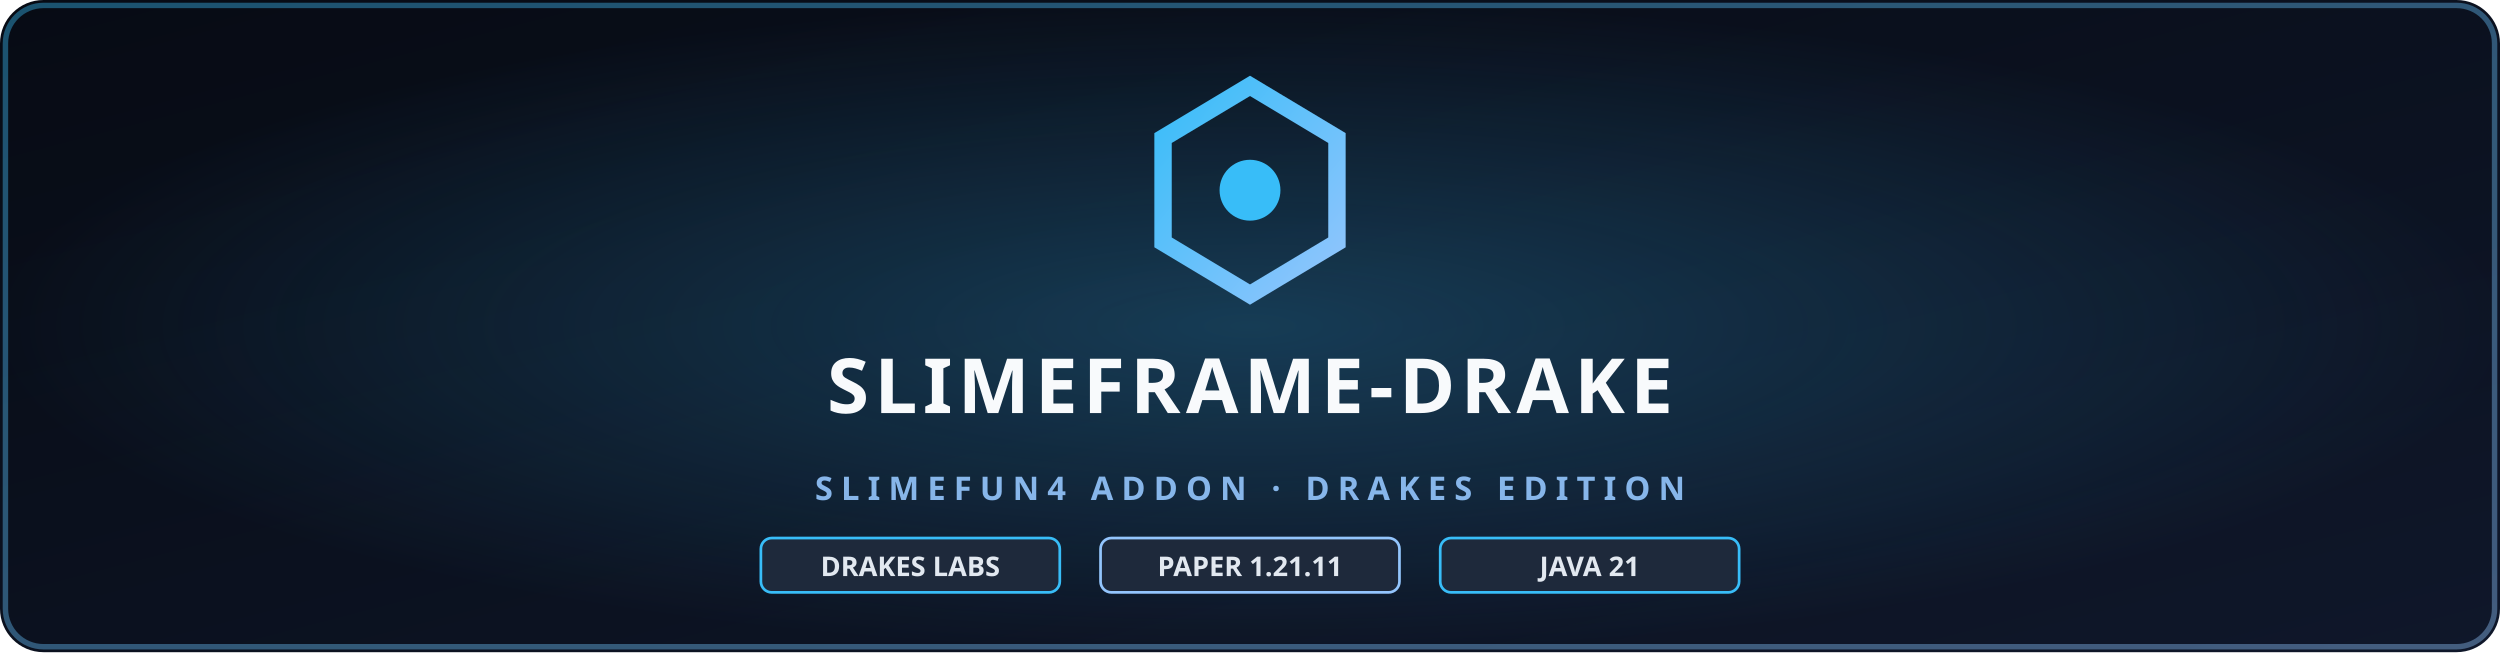
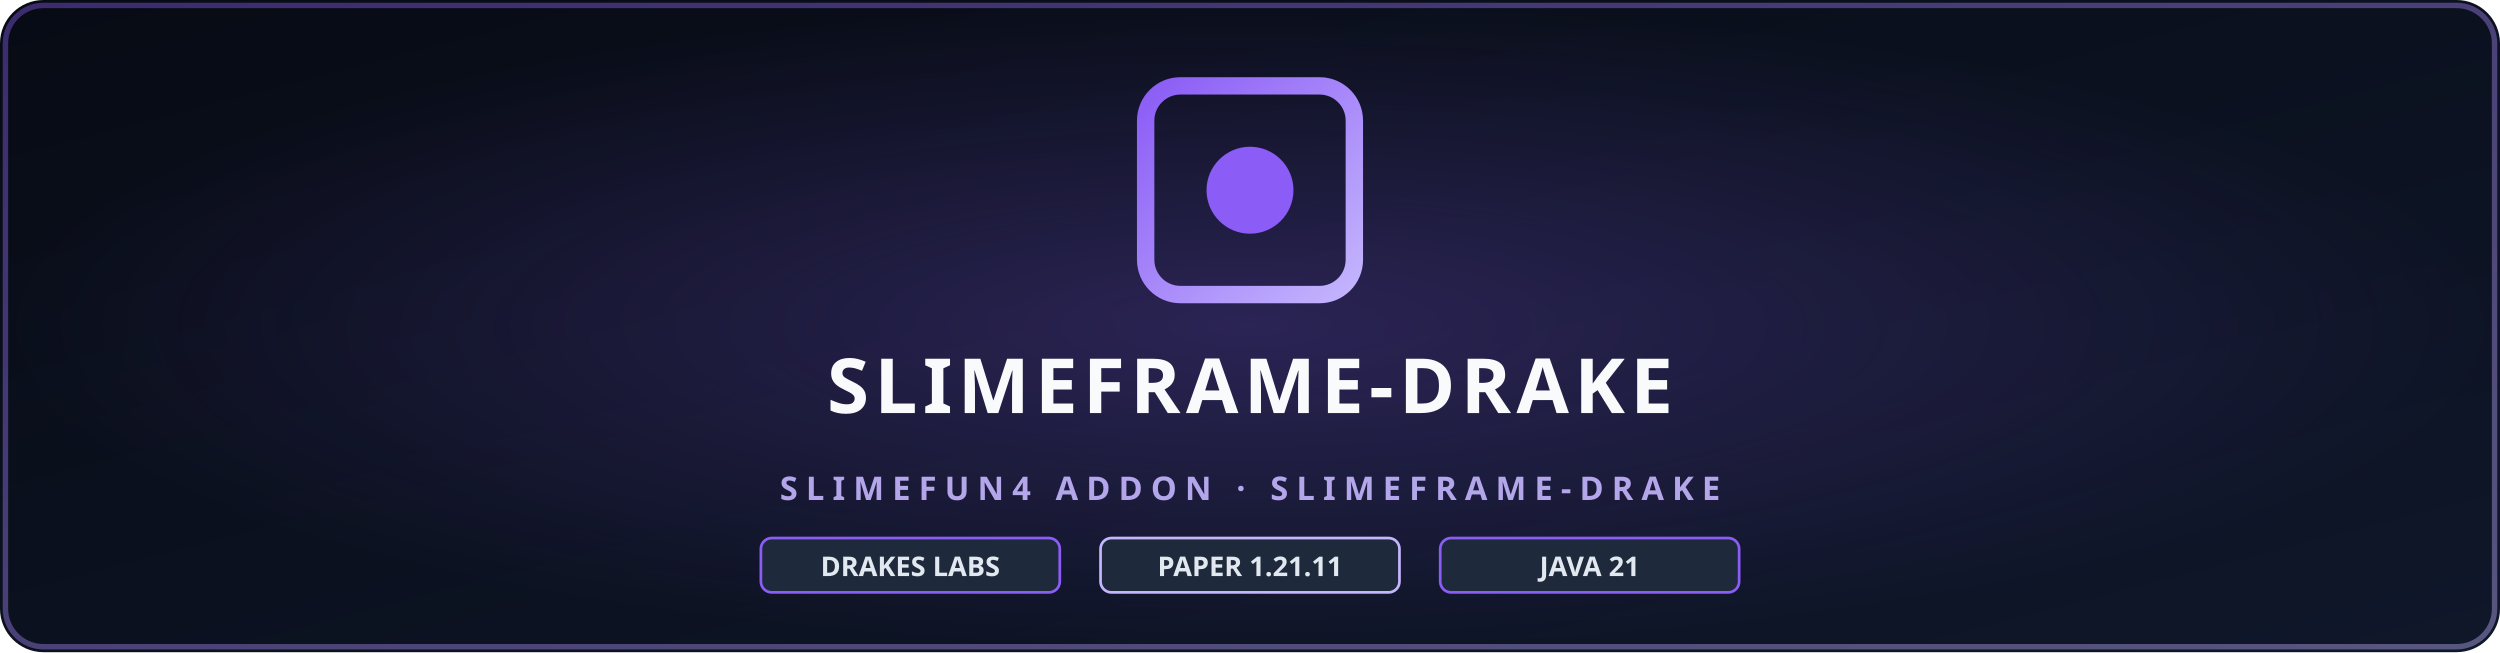
<svg xmlns="http://www.w3.org/2000/svg" viewBox="0 0 920 240" width="920" height="240" role="img" aria-label="SlimeFrame-drake Banner">
  <defs>
    <linearGradient id="bFondo" x1="0" y1="0" x2="1" y2="1">
      <stop offset="0%" stop-color="#070B14" />
      <stop offset="100%" stop-color="#0F172A" />
    </linearGradient>
    <linearGradient id="acG" x1="0" y1="0" x2="1" y2="1">
-       <stop offset="0%" stop-color="#38BDF8" />
-       <stop offset="100%" stop-color="#93C5FD" />
+       <stop offset="0%" stop-color="#8B5CF6" />
+       <stop offset="100%" stop-color="#C4B5FD" />
    </linearGradient>
    <radialGradient id="bHalo" cx="50%" cy="50%" r="50%">
-       <stop offset="0%" stop-color="#38BDF8" stop-opacity="0.25" />
-       <stop offset="100%" stop-color="#38BDF8" stop-opacity="0" />
+       <stop offset="0%" stop-color="#8B5CF6" stop-opacity="0.25" />
+       <stop offset="100%" stop-color="#8B5CF6" stop-opacity="0" />
    </radialGradient>
  </defs>
  <rect width="920" height="240" rx="16" fill="url(#bFondo)" />
  <rect width="920" height="240" rx="16" fill="url(#bHalo)" />
  <rect x="2" y="2" width="916" height="236" rx="14" fill="none" stroke="url(#acG)" stroke-width="2" opacity="0.4" />
  <g transform="translate(460,70) scale(1.6)">
-     <polygon points="0,-24 20,-12 20,12 0,24 -20,12 -20,-12" fill="none" stroke="url(#acG)" stroke-width="4" />
-     <circle cx="0" cy="0" r="7" fill="#38BDF8" />
+     <rect x="-24" y="-24" width="48" height="48" rx="8" fill="none" stroke="url(#acG)" stroke-width="4" />
+     <circle cx="0" cy="0" r="10" fill="#8B5CF6" />
  </g>
  <text x="460" y="152" text-anchor="middle" font-family="'Segoe UI', system-ui, -apple-system, sans-serif" font-weight="900" font-size="28" fill="#F8FAFC" letter-spacing="2">
    SLIMEFRAME-DRAKE
  </text>
-   <text x="460" y="184" text-anchor="middle" font-family="'Segoe UI', system-ui, -apple-system, sans-serif" font-weight="700" font-size="12" fill="#93C5FD" letter-spacing="3" opacity="0.9">
-     SLIMEFUN4 ADDON · DRAKES EDITION
+   <text x="460" y="184" text-anchor="middle" font-family="'Segoe UI', system-ui, -apple-system, sans-serif" font-weight="700" font-size="12" fill="#C4B5FD" letter-spacing="3" opacity="0.9">
+     SLIMEFUN4 ADDON · SLIMEFRAME-DRAKE
  </text>
  <g transform="translate(460, 210)">
-     <rect x="-180" y="-12" width="110" height="20" rx="4" fill="#1E293B" stroke="#38BDF8" stroke-width="1" />
+     <rect x="-180" y="-12" width="110" height="20" rx="4" fill="#1E293B" stroke="#8B5CF6" stroke-width="1" />
    <text x="-125" y="2" text-anchor="middle" font-family="sans-serif" font-size="10" font-weight="700" fill="#E2E8F0">DRAKES LABS</text>
-     <rect x="-55" y="-12" width="110" height="20" rx="4" fill="#1E293B" stroke="#93C5FD" stroke-width="1" />
+     <rect x="-55" y="-12" width="110" height="20" rx="4" fill="#1E293B" stroke="#C4B5FD" stroke-width="1" />
    <text x="0" y="2" text-anchor="middle" font-family="sans-serif" font-size="10" font-weight="700" fill="#E2E8F0">PAPER 1.21.11</text>
-     <rect x="70" y="-12" width="110" height="20" rx="4" fill="#1E293B" stroke="#38BDF8" stroke-width="1" />
+     <rect x="70" y="-12" width="110" height="20" rx="4" fill="#1E293B" stroke="#8B5CF6" stroke-width="1" />
    <text x="125" y="2" text-anchor="middle" font-family="sans-serif" font-size="10" font-weight="700" fill="#E2E8F0">JAVA 21</text>
  </g>
</svg>
